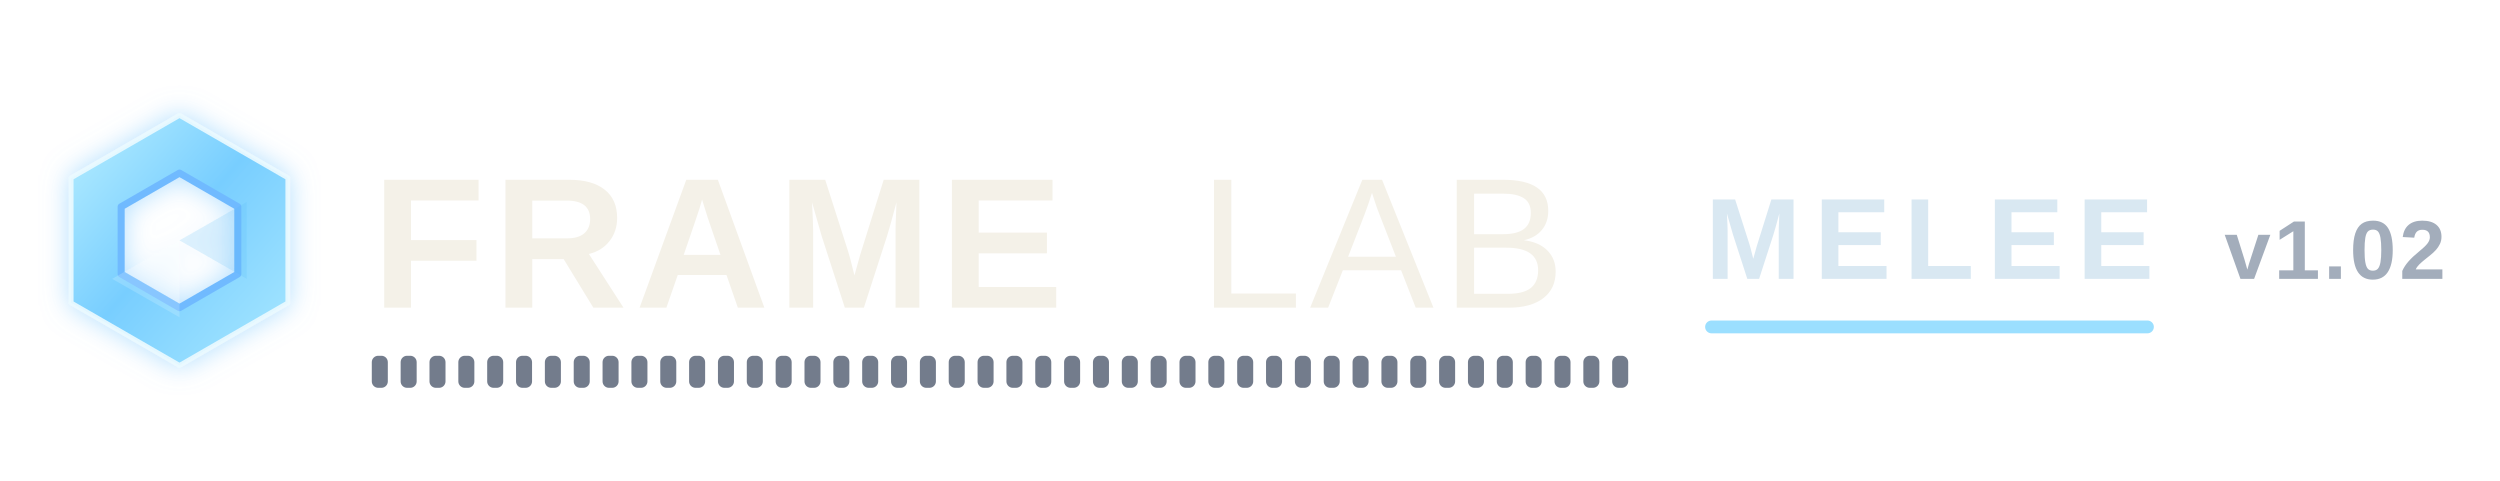
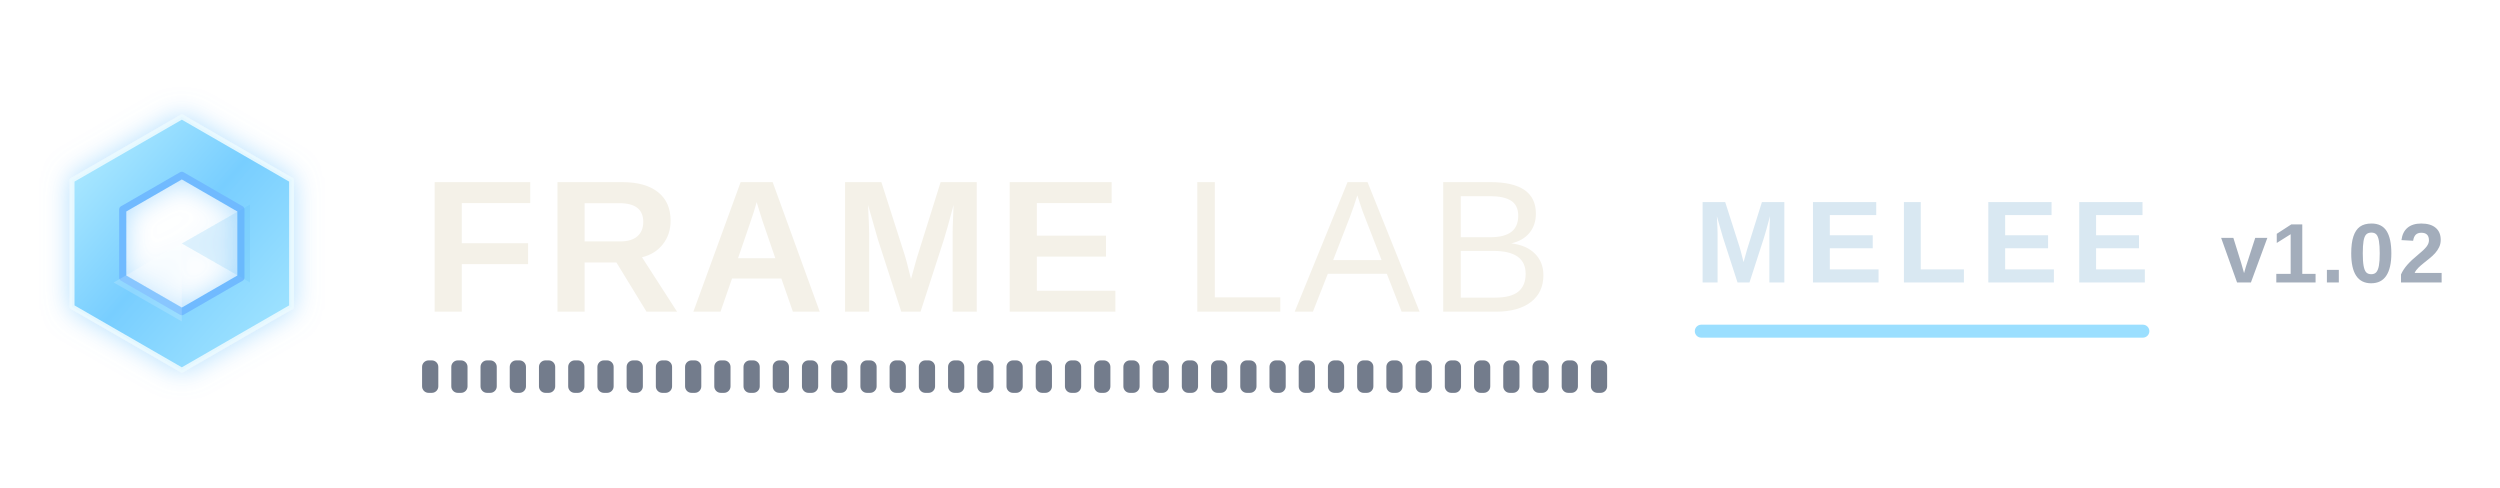
- <svg xmlns="http://www.w3.org/2000/svg" width="780" height="150" viewBox="0 0 780 150" role="img" aria-labelledby="title desc">
+ <svg xmlns="http://www.w3.org/2000/svg" width="770" height="150" viewBox="0 0 770 150" role="img" aria-labelledby="title desc">
  <defs>
    <linearGradient id="ring" x1="0" y1="0" x2="1" y2="1">
      <stop offset="0" stop-color="#b8efff" />
      <stop offset=".48" stop-color="#78ceff" />
      <stop offset="1" stop-color="#a9e8ff" />
    </linearGradient>
    <filter id="blueGlow" x="-45%" y="-45%" width="190%" height="190%">
      <feGaussianBlur stdDeviation="4" result="blur" />
      <feColorMatrix in="blur" type="matrix" values="0 0 0 0 0.20  0 0 0 0 0.58  0 0 0 0 1  0 0 0 .58 0" result="glow" />
      <feMerge>
        <feMergeNode in="glow" />
        <feMergeNode in="SourceGraphic" />
      </feMerge>
    </filter>
  </defs>
-   <text x="116" y="96" fill="#f4f1e8" font-family="Arial, Helvetica, sans-serif" font-size="58" font-weight="800" letter-spacing="2.4">FRAME</text>
-   <text x="374" y="96" fill="#f4f1e8" font-family="Arial, Helvetica, sans-serif" font-size="58" font-weight="300" letter-spacing="2.4">LAB</text>
-   <g transform="translate(116 111)" fill="#737c8c">
+   <text x="130" y="96" fill="#f4f1e8" font-family="Arial, Helvetica, sans-serif" font-size="58" font-weight="800" letter-spacing="2.4">FRAME</text>
+   <text x="364" y="96" fill="#f4f1e8" font-family="Arial, Helvetica, sans-serif" font-size="58" font-weight="300" letter-spacing="2.4">LAB</text>
+   <g transform="translate(130 111)" fill="#737c8c">
    <rect width="5" height="10" rx="2" />
    <rect x="9" width="5" height="10" rx="2" />
    <rect x="18" width="5" height="10" rx="2" />
    <rect x="27" width="5" height="10" rx="2" />
    <rect x="36" width="5" height="10" rx="2" />
    <rect x="45" width="5" height="10" rx="2" />
    <rect x="54" width="5" height="10" rx="2" />
    <rect x="63" width="5" height="10" rx="2" />
    <rect x="72" width="5" height="10" rx="2" />
    <rect x="81" width="5" height="10" rx="2" />
    <rect x="90" width="5" height="10" rx="2" />
    <rect x="99" width="5" height="10" rx="2" />
    <rect x="108" width="5" height="10" rx="2" />
    <rect x="117" width="5" height="10" rx="2" />
    <rect x="126" width="5" height="10" rx="2" />
    <rect x="135" width="5" height="10" rx="2" />
    <rect x="144" width="5" height="10" rx="2" />
    <rect x="153" width="5" height="10" rx="2" />
    <rect x="162" width="5" height="10" rx="2" />
    <rect x="171" width="5" height="10" rx="2" />
    <rect x="180" width="5" height="10" rx="2" />
    <rect x="189" width="5" height="10" rx="2" />
    <rect x="198" width="5" height="10" rx="2" />
    <rect x="207" width="5" height="10" rx="2" />
    <rect x="216" width="5" height="10" rx="2" />
    <rect x="225" width="5" height="10" rx="2" />
    <rect x="234" width="5" height="10" rx="2" />
    <rect x="243" width="5" height="10" rx="2" />
    <rect x="252" width="5" height="10" rx="2" />
    <rect x="261" width="5" height="10" rx="2" />
    <rect x="270" width="5" height="10" rx="2" />
    <rect x="279" width="5" height="10" rx="2" />
    <rect x="288" width="5" height="10" rx="2" />
    <rect x="297" width="5" height="10" rx="2" />
    <rect x="306" width="5" height="10" rx="2" />
    <rect x="315" width="5" height="10" rx="2" />
    <rect x="324" width="5" height="10" rx="2" />
    <rect x="333" width="5" height="10" rx="2" />
    <rect x="342" width="5" height="10" rx="2" />
    <rect x="351" width="5" height="10" rx="2" />
    <rect x="360" width="5" height="10" rx="2" />
-     <rect x="369" width="5" height="10" rx="2" />
-     <rect x="378" width="5" height="10" rx="2" />
-     <rect x="387" width="5" height="10" rx="2" />
  </g>
  <g transform="translate(56 75)" filter="url(#blueGlow)">
    <path d="M0-39 33.8-19.5 33.8 19.5 0 39-33.8 19.5-33.8-19.5Z M0-21 18.2-10.5 18.2 10.5 0 21-18.2 10.5-18.2-10.5Z" fill="url(#ring)" fill-rule="evenodd" />
    <path d="M0-39 33.8-19.5 33.8 19.5 0 39-33.8 19.5-33.8-19.5Z" fill="none" stroke="#eafaff" stroke-opacity=".92" stroke-width="1.5" stroke-linejoin="round" />
    <path d="M0-21 18.2-10.5 18.2 10.5 0 21-18.2 10.5-18.2-10.5Z" fill="none" stroke="#70baff" stroke-width="2.2" stroke-linejoin="round" />
    <path d="M-21 12 0 0 0 24Z" fill="#f4fdff" opacity=".18" />
    <path d="M0 0 21-12 21 12Z" fill="#51b9f4" opacity=".18" />
  </g>
-   <text id="melee" x="532" y="87" fill="#d9e8f2" font-family="Arial, Helvetica, sans-serif" font-size="36" font-weight="700" letter-spacing="4">MELEE</text>
-   <rect id="rule" x="532" y="100" width="140" height="4" rx="2" fill="#9bdfff" />
-   <text id="version" x="694" y="87" fill="#a3adbb" font-family="Arial, Helvetica, sans-serif" font-size="26" font-weight="600" letter-spacing="1">v1.02</text>
+   <text id="melee" x="522" y="87" fill="#d9e8f2" font-family="Arial, Helvetica, sans-serif" font-size="36" font-weight="700" letter-spacing="4">MELEE</text>
+   <rect id="rule" x="522" y="100" width="140" height="4" rx="2" fill="#9bdfff" />
+   <text id="version" x="684" y="87" fill="#a3adbb" font-family="Arial, Helvetica, sans-serif" font-size="26" font-weight="600" letter-spacing="1">v1.02</text>
</svg>
